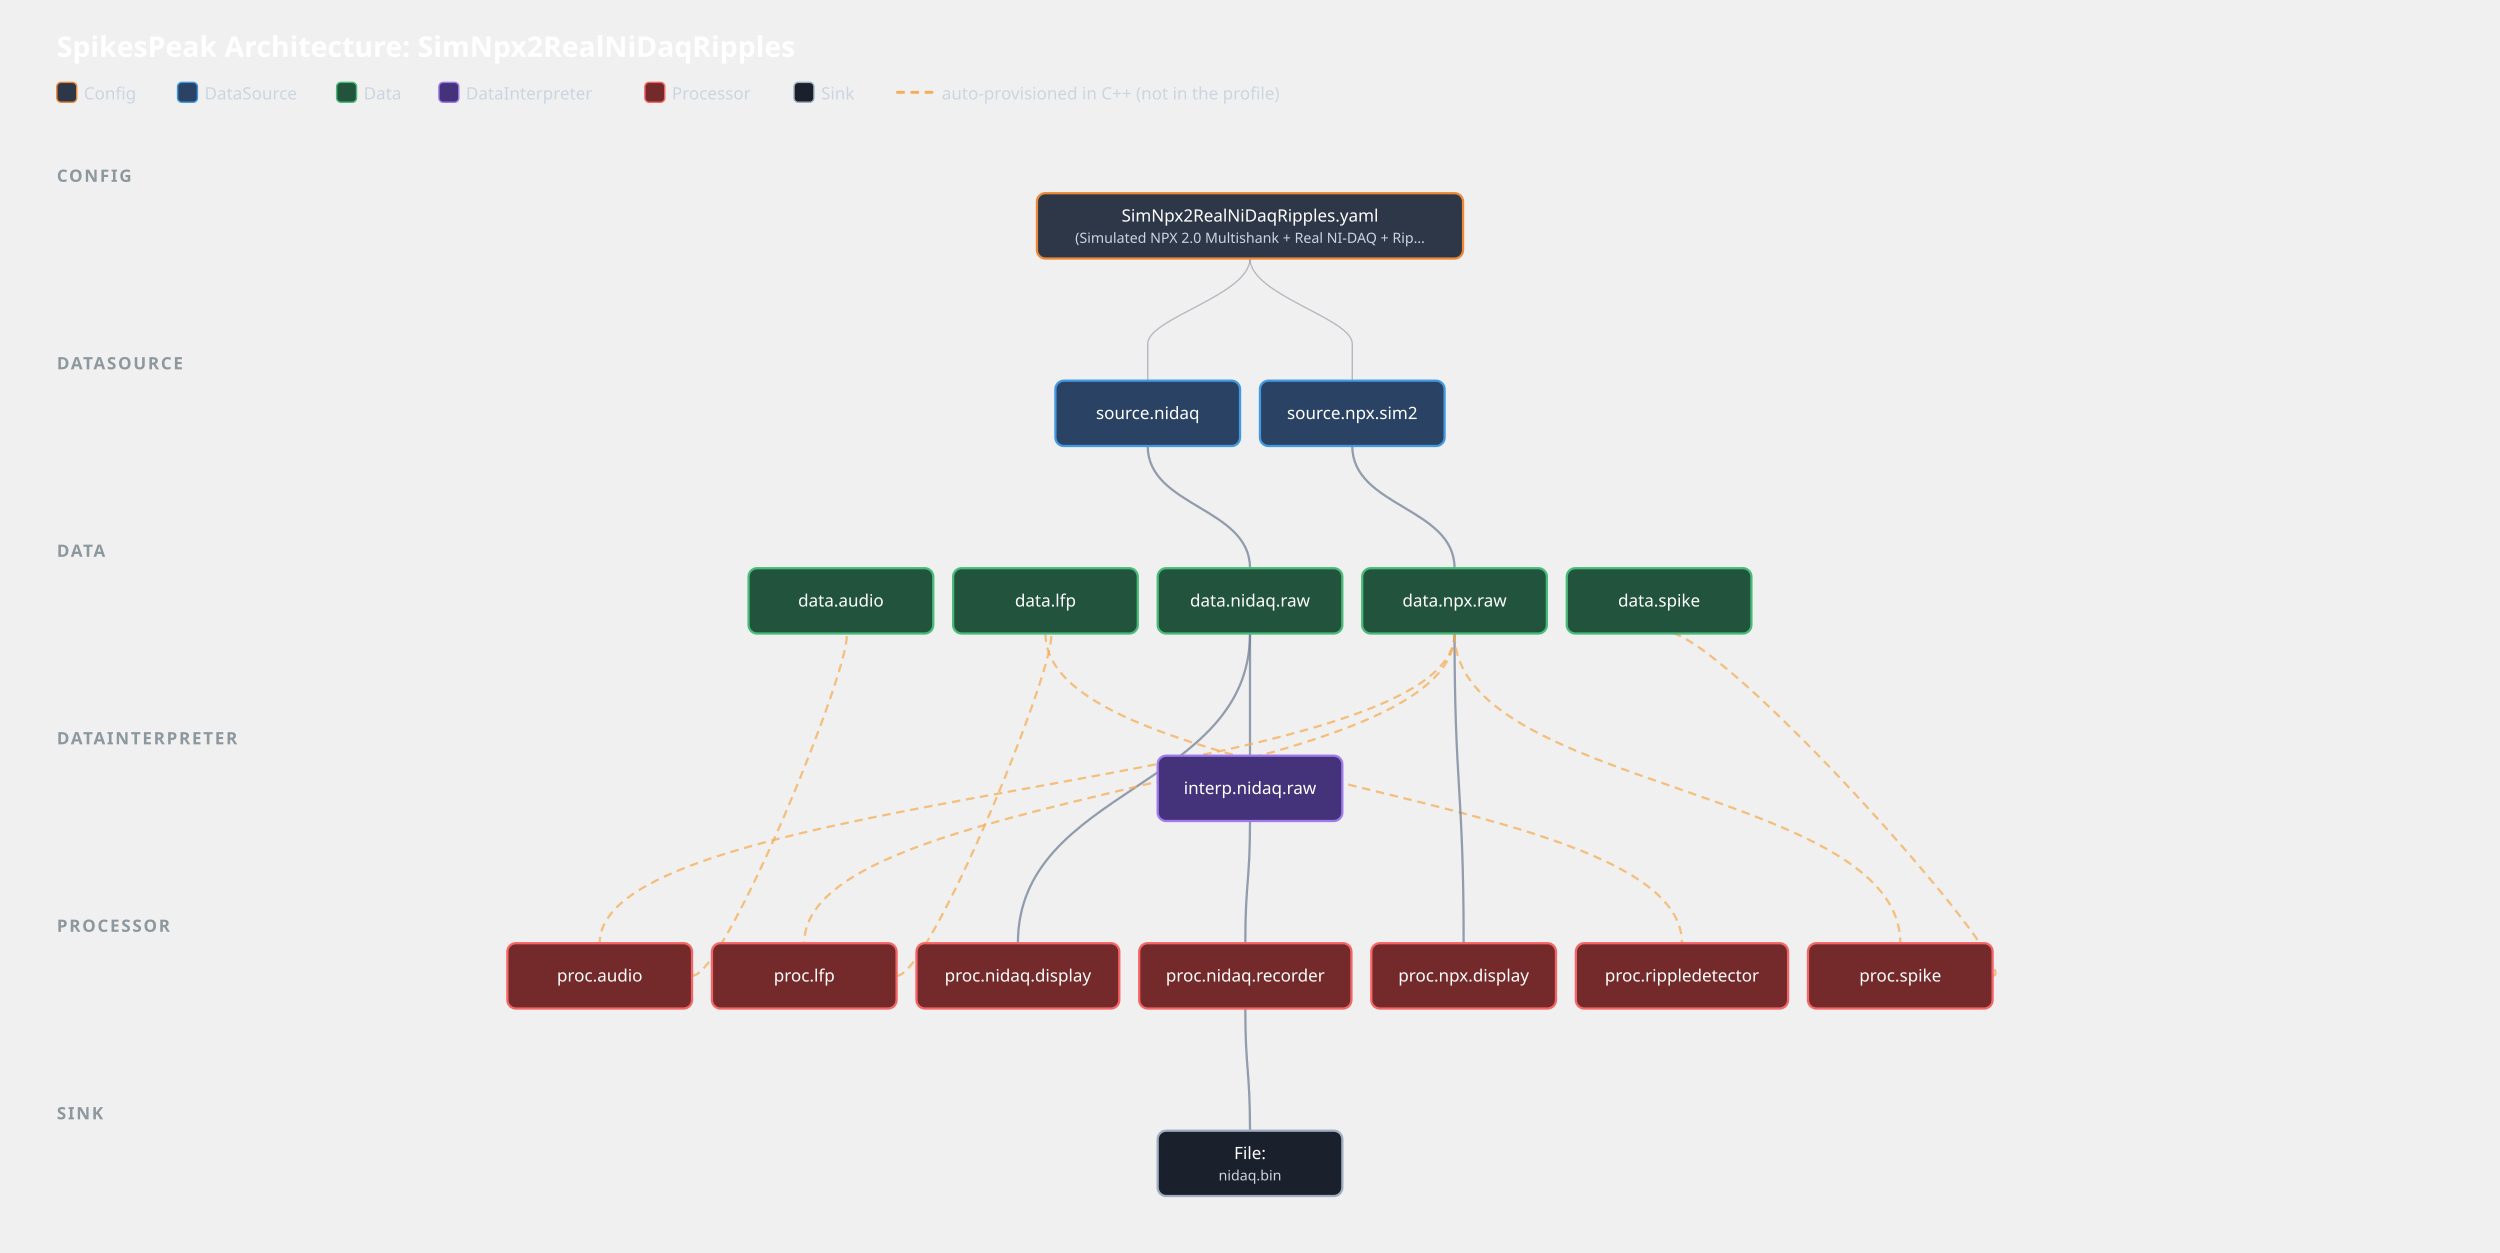
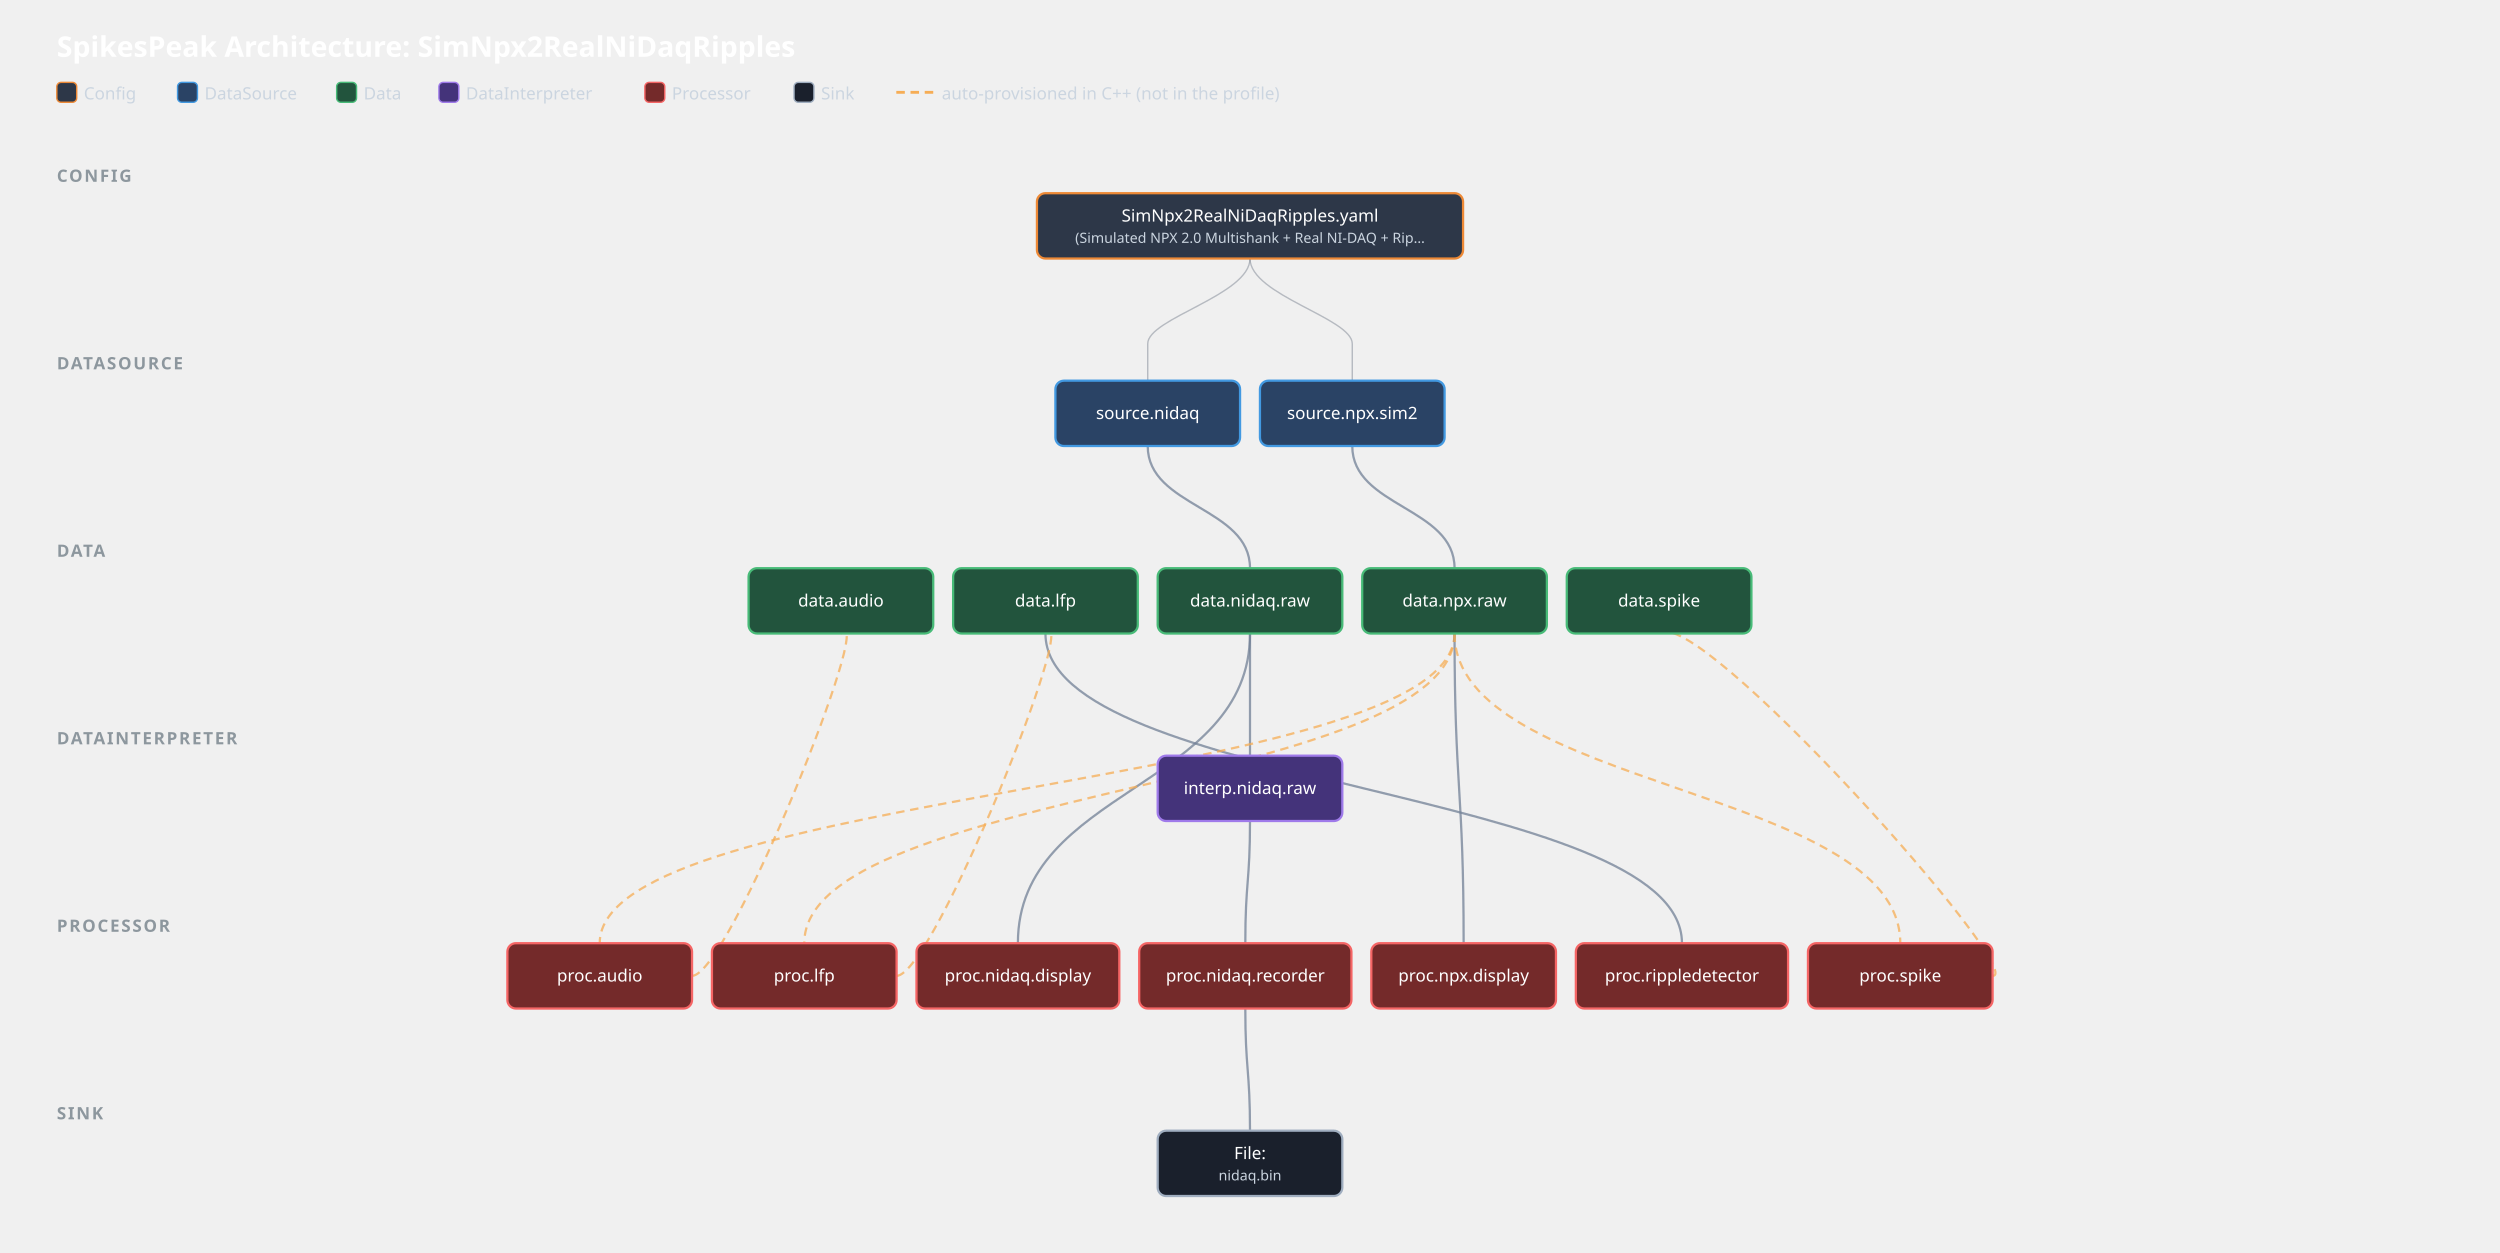
<svg xmlns="http://www.w3.org/2000/svg" width="1760.0" height="882.0" viewBox="0 0 1760.0 882.0" preserveAspectRatio="xMidYMin meet" style="background-color: #1a1a1a; max-width: 100%; height: auto;">
  <text x="40" y="40" fill="#fff" font-family="sans-serif" font-size="20" font-weight="bold">SpikesPeak Architecture: SimNpx2RealNiDaqRipples</text>
  <g id="legend">
    <rect x="40" y="58" width="14" height="14" rx="3" fill="#2d3748" stroke="#ed8936" stroke-width="1" />
    <text x="59" y="70" fill="#cbd5e0" font-family="sans-serif" font-size="12">Config</text>
    <rect x="125" y="58" width="14" height="14" rx="3" fill="#2a4365" stroke="#4299e1" stroke-width="1" />
    <text x="144" y="70" fill="#cbd5e0" font-family="sans-serif" font-size="12">DataSource</text>
    <rect x="237" y="58" width="14" height="14" rx="3" fill="#22543d" stroke="#48bb78" stroke-width="1" />
    <text x="256" y="70" fill="#cbd5e0" font-family="sans-serif" font-size="12">Data</text>
    <rect x="309" y="58" width="14" height="14" rx="3" fill="#44337a" stroke="#9f7aea" stroke-width="1" />
    <text x="328" y="70" fill="#cbd5e0" font-family="sans-serif" font-size="12">DataInterpreter</text>
    <rect x="454" y="58" width="14" height="14" rx="3" fill="#742a2a" stroke="#f56565" stroke-width="1" />
    <text x="473" y="70" fill="#cbd5e0" font-family="sans-serif" font-size="12">Processor</text>
    <rect x="559" y="58" width="14" height="14" rx="3" fill="#1a202c" stroke="#a0aec0" stroke-width="1" />
    <text x="578" y="70" fill="#cbd5e0" font-family="sans-serif" font-size="12">Sink</text>
    <path d="M 631 65 l 26 0" stroke="#f6ad55" stroke-width="2" stroke-dasharray="6 4" />
    <text x="663" y="70" fill="#cbd5e0" font-family="sans-serif" font-size="12">auto-provisioned in C++ (not in the profile)</text>
  </g>
  <g id="edges">
    <path d="M 880.0 182.0 C 880.0 207.8, 808.0 224.0, 808.0 242.0 L 808.0 268.0" fill="none" stroke="#4a5568" stroke-width="1.0" opacity="0.35" />
    <path d="M 880.0 182.0 C 880.0 207.8, 952.0 224.0, 952.0 242.0 L 952.0 268.0" fill="none" stroke="#4a5568" stroke-width="1.0" opacity="0.35" />
-     <path d="M 736.0 446.0 C 736.0 555.0, 1184.1 555.0, 1184.1 664.0" fill="none" stroke="#f6ad55" stroke-width="1.6" opacity="0.75" stroke-dasharray="6 4" />
+     <path d="M 736.0 446.0 C 736.0 555.0, 1184.1 555.0, 1184.1 664.0" fill="none" stroke="#718096" stroke-width="1.6" opacity="0.75" />
    <path d="M 880.0 446.0 C 880.0 489.0, 880.0 489.0, 880.0 532.0" fill="none" stroke="#718096" stroke-width="1.6" opacity="0.75" />
    <path d="M 880.0 446.0 C 880.0 555.0, 716.6 555.0, 716.6 664.0" fill="none" stroke="#718096" stroke-width="1.6" opacity="0.75" />
    <path d="M 1024.0 446.0 C 1024.0 555.0, 422.2 555.0, 422.2 664.0" fill="none" stroke="#f6ad55" stroke-width="1.6" opacity="0.75" stroke-dasharray="6 4" />
    <path d="M 1024.0 446.0 C 1024.0 555.0, 566.2 555.0, 566.2 664.0" fill="none" stroke="#f6ad55" stroke-width="1.6" opacity="0.75" stroke-dasharray="6 4" />
    <path d="M 1024.0 446.0 C 1024.0 555.0, 1030.4 555.0, 1030.4 664.0" fill="none" stroke="#718096" stroke-width="1.6" opacity="0.75" />
    <path d="M 1024.0 446.0 C 1024.0 555.0, 1337.8 555.0, 1337.8 664.0" fill="none" stroke="#f6ad55" stroke-width="1.6" opacity="0.75" stroke-dasharray="6 4" />
    <path d="M 880.0 578.0 C 880.0 621.0, 876.7 621.0, 876.7 664.0" fill="none" stroke="#718096" stroke-width="1.6" opacity="0.75" />
    <path d="M 487.2 687.0 C 513.2 687.0, 618.0 423.0, 592.0 446.0" fill="none" stroke="#f6ad55" stroke-width="1.6" opacity="0.75" stroke-dasharray="6 4" />
    <path d="M 631.2 687.0 C 657.2 687.0, 762.0 423.0, 736.0 446.0" fill="none" stroke="#f6ad55" stroke-width="1.6" opacity="0.75" stroke-dasharray="6 4" />
    <path d="M 876.7 710.0 C 876.7 753.0, 880.0 753.0, 880.0 796.0" fill="none" stroke="#718096" stroke-width="1.6" opacity="0.75" />
    <path d="M 1402.8 687.0 C 1428.8 687.0, 1194.0 423.0, 1168.0 446.0" fill="none" stroke="#f6ad55" stroke-width="1.6" opacity="0.75" stroke-dasharray="6 4" />
    <path d="M 808.0 314.0 C 808.0 357.0, 880.0 357.0, 880.0 400.0" fill="none" stroke="#718096" stroke-width="1.6" opacity="0.75" />
    <path d="M 952.0 314.0 C 952.0 357.0, 1024.0 357.0, 1024.0 400.0" fill="none" stroke="#718096" stroke-width="1.6" opacity="0.75" />
  </g>
  <g id="nodes">
    <text x="40" y="128.0" fill="#8d979e" font-family="sans-serif" font-size="12" font-weight="bold" letter-spacing="1.2">CONFIG</text>
    <text x="40" y="260.0" fill="#8d979e" font-family="sans-serif" font-size="12" font-weight="bold" letter-spacing="1.2">DATASOURCE</text>
    <text x="40" y="392.0" fill="#8d979e" font-family="sans-serif" font-size="12" font-weight="bold" letter-spacing="1.2">DATA</text>
    <text x="40" y="524.0" fill="#8d979e" font-family="sans-serif" font-size="12" font-weight="bold" letter-spacing="1.2">DATAINTERPRETER</text>
    <text x="40" y="656.0" fill="#8d979e" font-family="sans-serif" font-size="12" font-weight="bold" letter-spacing="1.2">PROCESSOR</text>
    <text x="40" y="788.0" fill="#8d979e" font-family="sans-serif" font-size="12" font-weight="bold" letter-spacing="1.2">SINK</text>
    <rect x="730.0" y="136.0" width="300.0" height="46" rx="6" fill="#2d3748" stroke="#ed8936" stroke-width="1.6" />
    <text x="880.0" y="156.0" fill="#fff" font-family="sans-serif" font-size="12" text-anchor="middle">SimNpx2RealNiDaqRipples.yaml</text>
    <text x="880.0" y="171.0" fill="#cbd5e0" font-family="sans-serif" font-size="10" text-anchor="middle">(Simulated NPX 2.0 Multishank + Real NI-DAQ + Rip…</text>
    <rect x="527.0" y="400.0" width="130.0" height="46" rx="6" fill="#22543d" stroke="#48bb78" stroke-width="1.6" />
    <text x="592.0" y="427.0" fill="#fff" font-family="sans-serif" font-size="12" text-anchor="middle">data.audio</text>
    <rect x="671.0" y="400.0" width="130.0" height="46" rx="6" fill="#22543d" stroke="#48bb78" stroke-width="1.6" />
    <text x="736.0" y="427.0" fill="#fff" font-family="sans-serif" font-size="12" text-anchor="middle">data.lfp</text>
    <rect x="815.0" y="400.0" width="130.0" height="46" rx="6" fill="#22543d" stroke="#48bb78" stroke-width="1.6" />
    <text x="880.0" y="427.0" fill="#fff" font-family="sans-serif" font-size="12" text-anchor="middle">data.nidaq.raw</text>
    <rect x="959.0" y="400.0" width="130.0" height="46" rx="6" fill="#22543d" stroke="#48bb78" stroke-width="1.6" />
    <text x="1024.0" y="427.0" fill="#fff" font-family="sans-serif" font-size="12" text-anchor="middle">data.npx.raw</text>
    <rect x="1103.0" y="400.0" width="130.0" height="46" rx="6" fill="#22543d" stroke="#48bb78" stroke-width="1.6" />
    <text x="1168.0" y="427.0" fill="#fff" font-family="sans-serif" font-size="12" text-anchor="middle">data.spike</text>
    <rect x="815.0" y="532.0" width="130.0" height="46" rx="6" fill="#44337a" stroke="#9f7aea" stroke-width="1.6" />
    <text x="880.0" y="559.0" fill="#fff" font-family="sans-serif" font-size="12" text-anchor="middle">interp.nidaq.raw</text>
    <rect x="357.2" y="664.0" width="130.0" height="46" rx="6" fill="#742a2a" stroke="#f56565" stroke-width="1.6" />
    <text x="422.2" y="691.0" fill="#fff" font-family="sans-serif" font-size="12" text-anchor="middle">proc.audio</text>
    <rect x="501.2" y="664.0" width="130.0" height="46" rx="6" fill="#742a2a" stroke="#f56565" stroke-width="1.6" />
    <text x="566.2" y="691.0" fill="#fff" font-family="sans-serif" font-size="12" text-anchor="middle">proc.lfp</text>
    <rect x="645.2" y="664.0" width="142.8" height="46" rx="6" fill="#742a2a" stroke="#f56565" stroke-width="1.6" />
    <text x="716.6" y="691.0" fill="#fff" font-family="sans-serif" font-size="12" text-anchor="middle">proc.nidaq.display</text>
    <rect x="802.0" y="664.0" width="149.4" height="46" rx="6" fill="#742a2a" stroke="#f56565" stroke-width="1.6" />
    <text x="876.7" y="691.0" fill="#fff" font-family="sans-serif" font-size="12" text-anchor="middle">proc.nidaq.recorder</text>
    <rect x="965.4" y="664.0" width="130.0" height="46" rx="6" fill="#742a2a" stroke="#f56565" stroke-width="1.6" />
    <text x="1030.4" y="691.0" fill="#fff" font-family="sans-serif" font-size="12" text-anchor="middle">proc.npx.display</text>
    <rect x="1109.4" y="664.0" width="149.4" height="46" rx="6" fill="#742a2a" stroke="#f56565" stroke-width="1.6" />
    <text x="1184.1" y="691.0" fill="#fff" font-family="sans-serif" font-size="12" text-anchor="middle">proc.rippledetector</text>
    <rect x="1272.8" y="664.0" width="130.0" height="46" rx="6" fill="#742a2a" stroke="#f56565" stroke-width="1.6" />
    <text x="1337.8" y="691.0" fill="#fff" font-family="sans-serif" font-size="12" text-anchor="middle">proc.spike</text>
    <rect x="815.0" y="796.0" width="130.0" height="46" rx="6" fill="#1a202c" stroke="#a0aec0" stroke-width="1.6" />
    <text x="880.0" y="816.0" fill="#fff" font-family="sans-serif" font-size="12" text-anchor="middle">File:</text>
    <text x="880.0" y="831.0" fill="#cbd5e0" font-family="sans-serif" font-size="10" text-anchor="middle">nidaq.bin</text>
    <rect x="743.0" y="268.0" width="130.0" height="46" rx="6" fill="#2a4365" stroke="#4299e1" stroke-width="1.6" />
    <text x="808.0" y="295.0" fill="#fff" font-family="sans-serif" font-size="12" text-anchor="middle">source.nidaq</text>
    <rect x="887.0" y="268.0" width="130.0" height="46" rx="6" fill="#2a4365" stroke="#4299e1" stroke-width="1.6" />
    <text x="952.0" y="295.0" fill="#fff" font-family="sans-serif" font-size="12" text-anchor="middle">source.npx.sim2</text>
  </g>
</svg>
